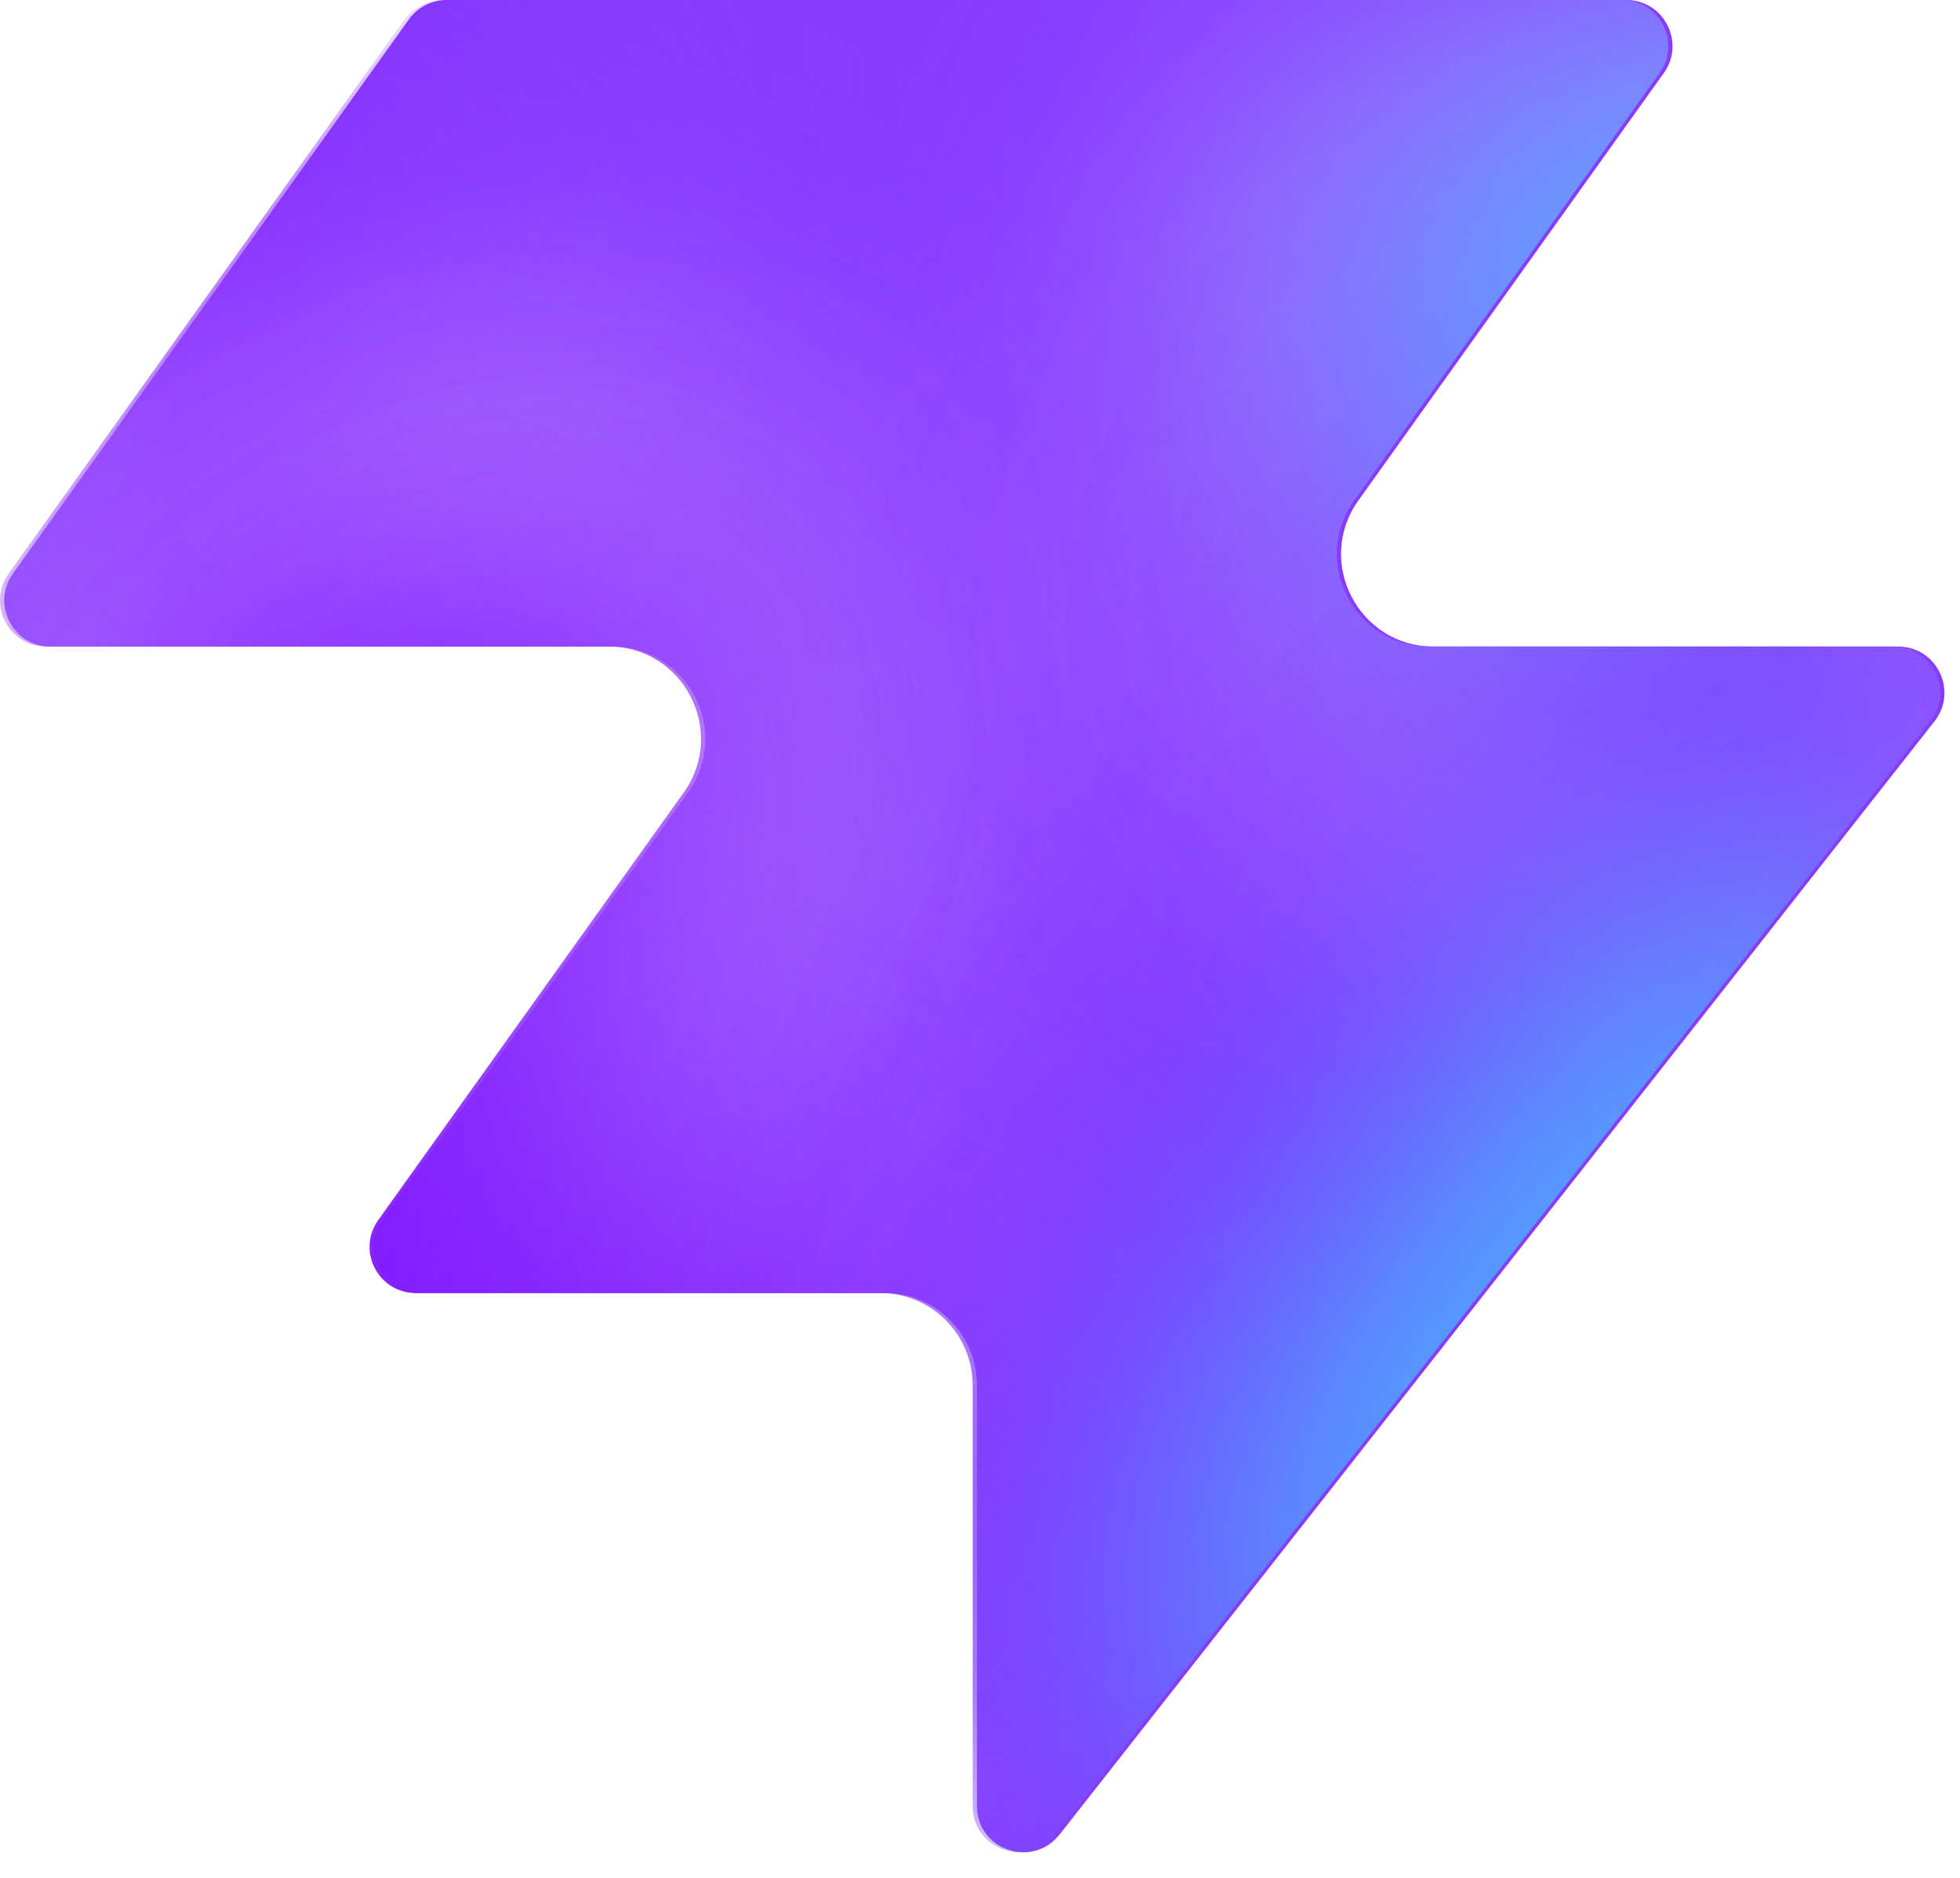
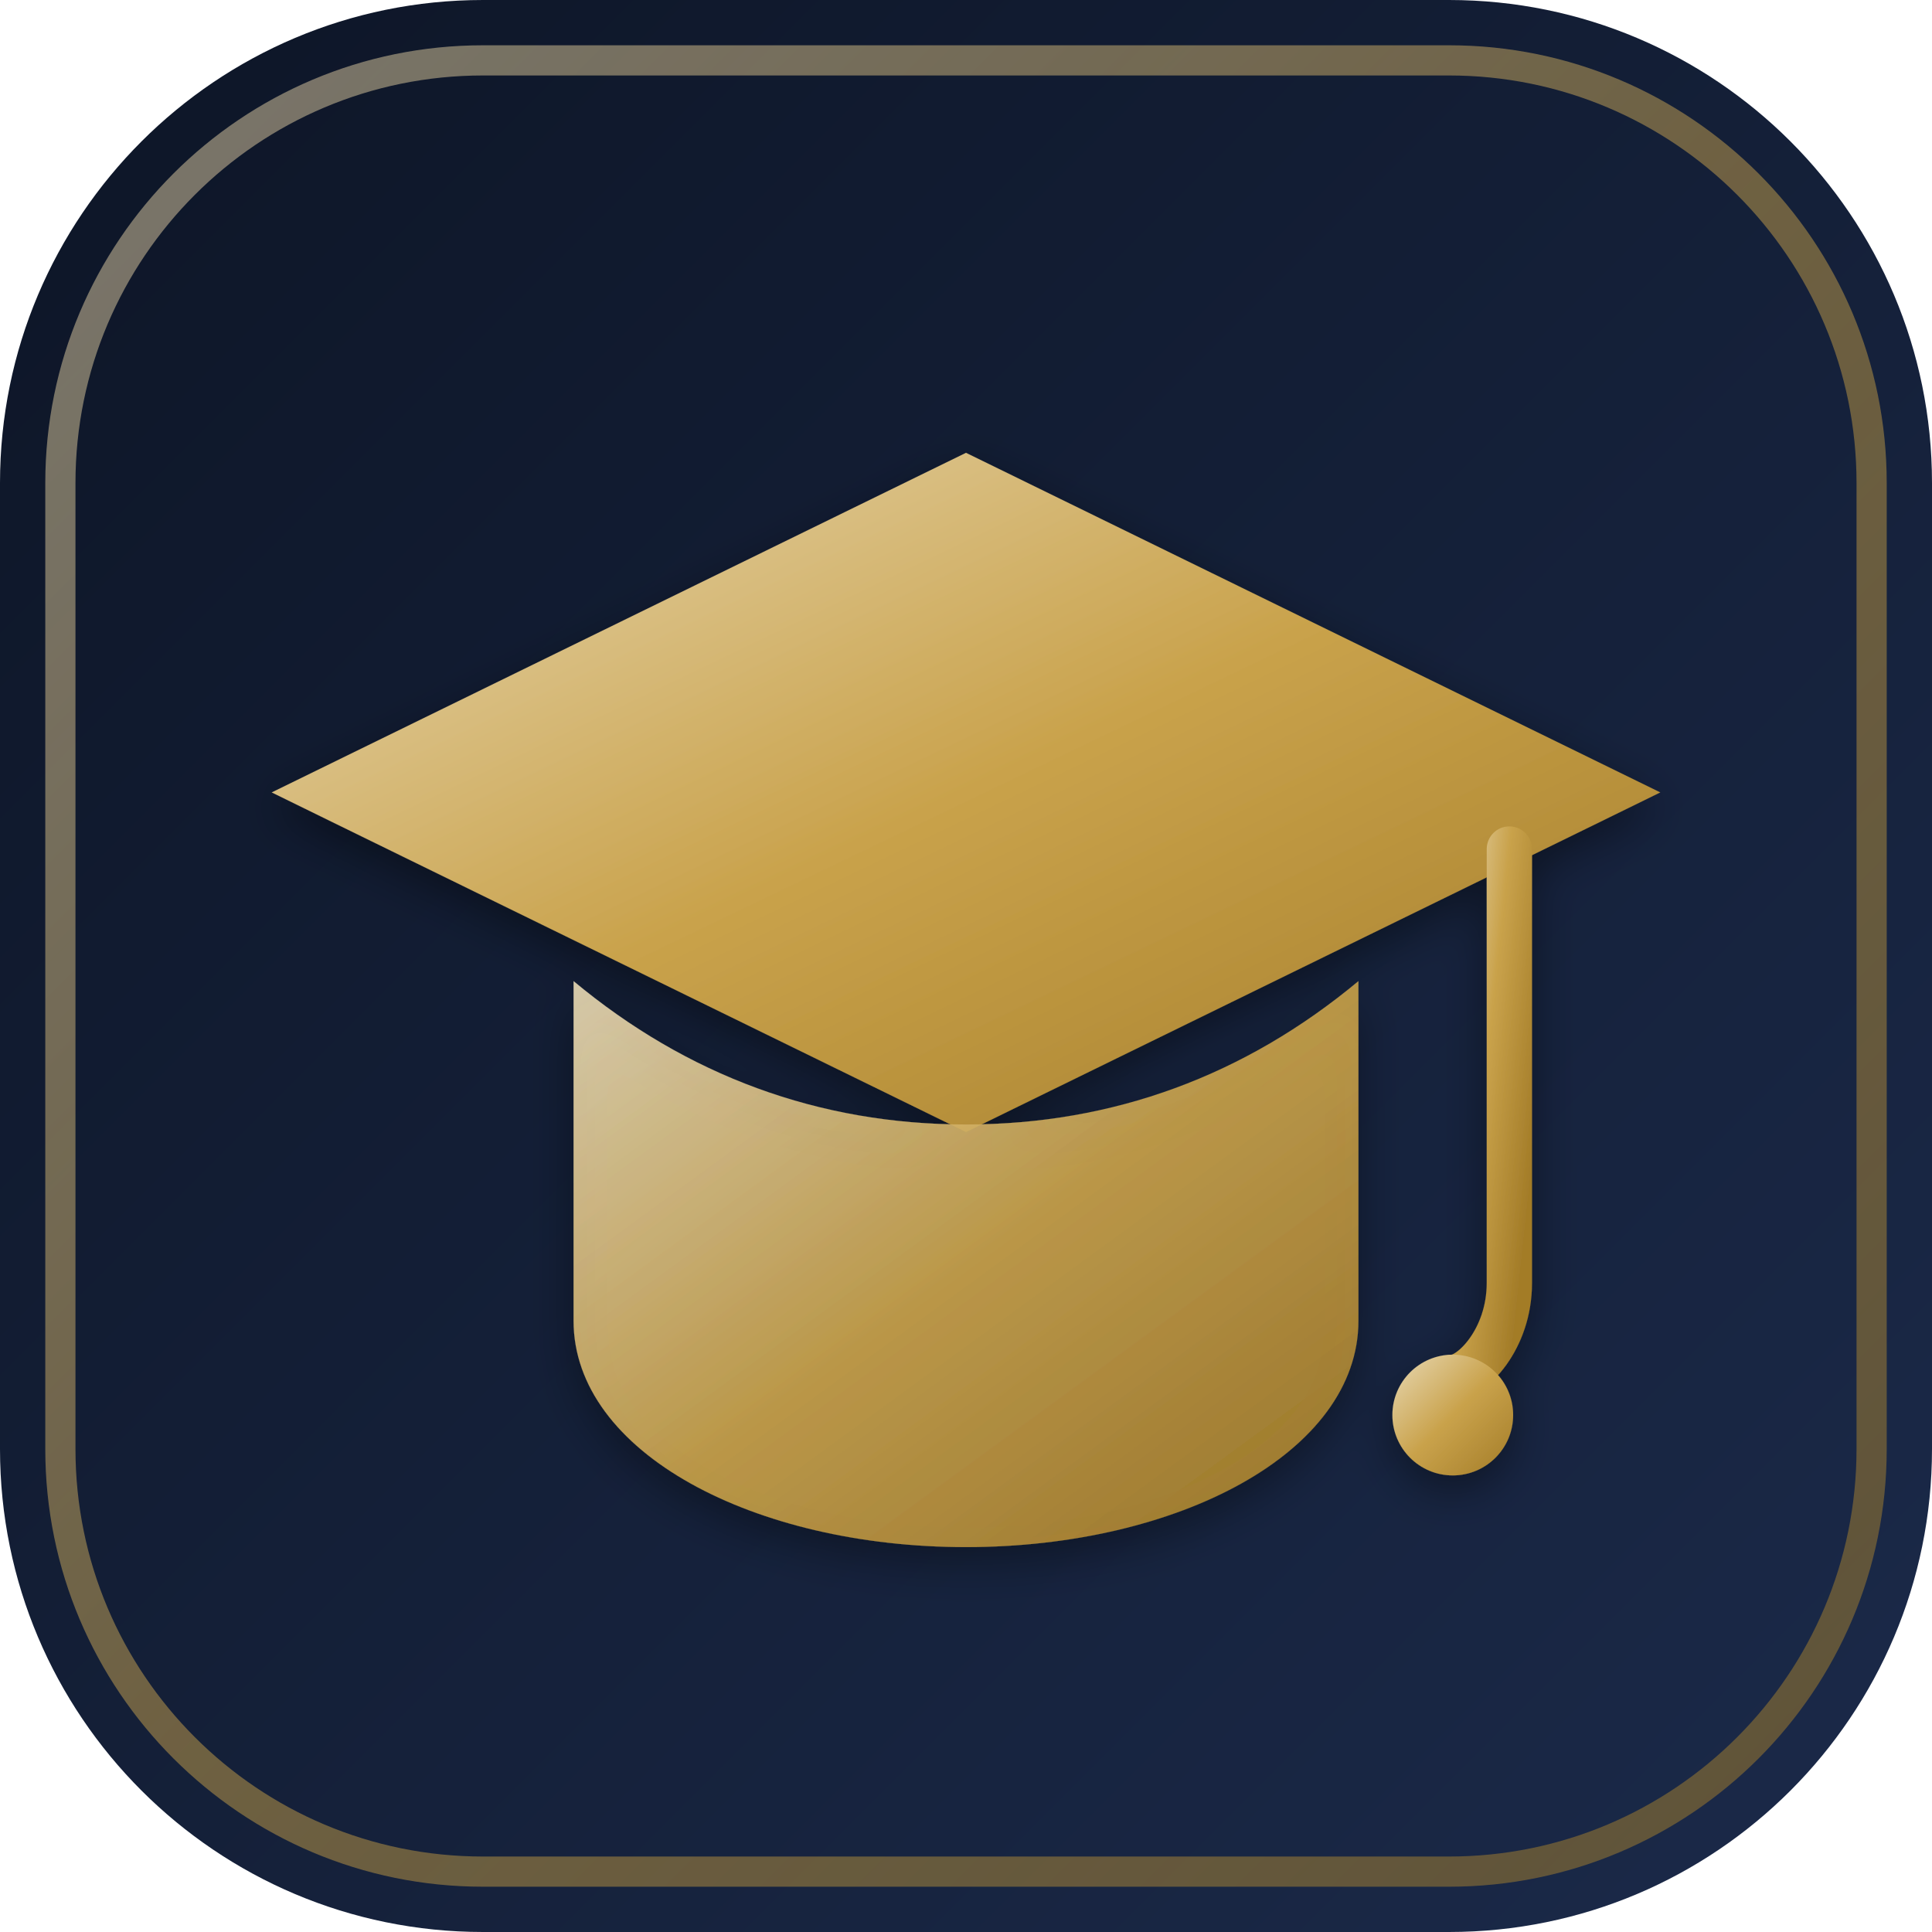
- <svg xmlns="http://www.w3.org/2000/svg" width="48" height="46" fill="none" viewBox="0 0 48 46">
-   <path fill="#863bff" d="M25.946 44.938c-.664.845-2.021.375-2.021-.698V33.937a2.26 2.26 0 0 0-2.262-2.262H10.287c-.92 0-1.456-1.04-.92-1.788l7.48-10.471c1.07-1.497 0-3.578-1.842-3.578H1.237c-.92 0-1.456-1.04-.92-1.788L10.013.474c.214-.297.556-.474.92-.474h28.894c.92 0 1.456 1.04.92 1.788l-7.48 10.471c-1.07 1.498 0 3.579 1.842 3.579h11.377c.943 0 1.473 1.088.89 1.83L25.947 44.94z" style="fill:#863bff;fill:color(display-p3 .525 .23 1);fill-opacity:1" />
-   <mask id="a" width="48" height="46" x="0" y="0" maskUnits="userSpaceOnUse" style="mask-type:alpha">
-     <path fill="#000" d="M25.842 44.938c-.664.844-2.021.375-2.021-.698V33.937a2.26 2.26 0 0 0-2.262-2.262H10.183c-.92 0-1.456-1.04-.92-1.788l7.48-10.471c1.07-1.498 0-3.579-1.842-3.579H1.133c-.92 0-1.456-1.04-.92-1.787L9.91.473c.214-.297.556-.474.92-.474h28.894c.92 0 1.456 1.04.92 1.788l-7.48 10.471c-1.07 1.498 0 3.578 1.842 3.578h11.377c.943 0 1.473 1.088.89 1.832L25.843 44.94z" style="fill:#000;fill-opacity:1" />
-   </mask>
-   <g mask="url(#a)">
-     <g filter="url(#b)">
-       <ellipse cx="5.508" cy="14.704" fill="#ede6ff" rx="5.508" ry="14.704" style="fill:#ede6ff;fill:color(display-p3 .927 .903 1);fill-opacity:1" transform="matrix(.00324 1 1 -.00324 -4.47 31.516)" />
-     </g>
-     <g filter="url(#c)">
-       <ellipse cx="10.399" cy="29.851" fill="#ede6ff" rx="10.399" ry="29.851" style="fill:#ede6ff;fill:color(display-p3 .927 .903 1);fill-opacity:1" transform="matrix(.00324 1 1 -.00324 -39.328 7.883)" />
-     </g>
-     <g filter="url(#d)">
-       <ellipse cx="5.508" cy="30.487" fill="#7e14ff" rx="5.508" ry="30.487" style="fill:#7e14ff;fill:color(display-p3 .492 .077 1);fill-opacity:1" transform="rotate(89.814 -25.913 -14.639)scale(1 -1)" />
-     </g>
-     <g filter="url(#e)">
-       <ellipse cx="5.508" cy="30.599" fill="#7e14ff" rx="5.508" ry="30.599" style="fill:#7e14ff;fill:color(display-p3 .492 .077 1);fill-opacity:1" transform="rotate(89.814 -32.644 -3.334)scale(1 -1)" />
-     </g>
-     <g filter="url(#f)">
-       <ellipse cx="5.508" cy="30.599" fill="#7e14ff" rx="5.508" ry="30.599" style="fill:#7e14ff;fill:color(display-p3 .492 .077 1);fill-opacity:1" transform="matrix(.00324 1 1 -.00324 -34.34 30.47)" />
-     </g>
-     <g filter="url(#g)">
-       <ellipse cx="14.072" cy="22.078" fill="#ede6ff" rx="14.072" ry="22.078" style="fill:#ede6ff;fill:color(display-p3 .927 .903 1);fill-opacity:1" transform="rotate(93.35 24.506 48.493)scale(-1 1)" />
-     </g>
-     <g filter="url(#h)">
-       <ellipse cx="3.47" cy="21.501" fill="#7e14ff" rx="3.47" ry="21.501" style="fill:#7e14ff;fill:color(display-p3 .492 .077 1);fill-opacity:1" transform="rotate(89.009 28.708 47.59)scale(-1 1)" />
-     </g>
-     <g filter="url(#i)">
-       <ellipse cx="3.47" cy="21.501" fill="#7e14ff" rx="3.47" ry="21.501" style="fill:#7e14ff;fill:color(display-p3 .492 .077 1);fill-opacity:1" transform="rotate(89.009 28.708 47.59)scale(-1 1)" />
-     </g>
-     <g filter="url(#j)">
-       <ellipse cx=".387" cy="8.972" fill="#7e14ff" rx="4.407" ry="29.108" style="fill:#7e14ff;fill:color(display-p3 .492 .077 1);fill-opacity:1" transform="rotate(39.51 .387 8.972)" />
-     </g>
-     <g filter="url(#k)">
-       <ellipse cx="47.523" cy="-6.092" fill="#7e14ff" rx="4.407" ry="29.108" style="fill:#7e14ff;fill:color(display-p3 .492 .077 1);fill-opacity:1" transform="rotate(37.892 47.523 -6.092)" />
-     </g>
-     <g filter="url(#l)">
-       <ellipse cx="41.412" cy="6.333" fill="#47bfff" rx="5.971" ry="9.665" style="fill:#47bfff;fill:color(display-p3 .28 .748 1);fill-opacity:1" transform="rotate(37.892 41.412 6.333)" />
-     </g>
-     <g filter="url(#m)">
-       <ellipse cx="-1.879" cy="38.332" fill="#7e14ff" rx="4.407" ry="29.108" style="fill:#7e14ff;fill:color(display-p3 .492 .077 1);fill-opacity:1" transform="rotate(37.892 -1.88 38.332)" />
-     </g>
-     <g filter="url(#n)">
-       <ellipse cx="-1.879" cy="38.332" fill="#7e14ff" rx="4.407" ry="29.108" style="fill:#7e14ff;fill:color(display-p3 .492 .077 1);fill-opacity:1" transform="rotate(37.892 -1.88 38.332)" />
-     </g>
-     <g filter="url(#o)">
-       <ellipse cx="35.651" cy="29.907" fill="#7e14ff" rx="4.407" ry="29.108" style="fill:#7e14ff;fill:color(display-p3 .492 .077 1);fill-opacity:1" transform="rotate(37.892 35.651 29.907)" />
-     </g>
-     <g filter="url(#p)">
-       <ellipse cx="38.418" cy="32.4" fill="#47bfff" rx="5.971" ry="15.297" style="fill:#47bfff;fill:color(display-p3 .28 .748 1);fill-opacity:1" transform="rotate(37.892 38.418 32.4)" />
-     </g>
-   </g>
+ <svg xmlns="http://www.w3.org/2000/svg" viewBox="0 0 512 512" width="100%" height="100%">
  <defs>
-     <filter id="b" width="60.045" height="41.654" x="-19.77" y="16.149" color-interpolation-filters="sRGB" filterUnits="userSpaceOnUse">
-       <feFlood flood-opacity="0" result="BackgroundImageFix" />
-       <feBlend in="SourceGraphic" in2="BackgroundImageFix" result="shape" />
-       <feGaussianBlur result="effect1_foregroundBlur_2002_17158" stdDeviation="7.659" />
-     </filter>
-     <filter id="c" width="90.34" height="51.437" x="-54.613" y="-7.533" color-interpolation-filters="sRGB" filterUnits="userSpaceOnUse">
-       <feFlood flood-opacity="0" result="BackgroundImageFix" />
-       <feBlend in="SourceGraphic" in2="BackgroundImageFix" result="shape" />
-       <feGaussianBlur result="effect1_foregroundBlur_2002_17158" stdDeviation="7.659" />
-     </filter>
-     <filter id="d" width="79.355" height="29.4" x="-49.64" y="2.03" color-interpolation-filters="sRGB" filterUnits="userSpaceOnUse">
-       <feFlood flood-opacity="0" result="BackgroundImageFix" />
-       <feBlend in="SourceGraphic" in2="BackgroundImageFix" result="shape" />
-       <feGaussianBlur result="effect1_foregroundBlur_2002_17158" stdDeviation="4.596" />
-     </filter>
-     <filter id="e" width="79.579" height="29.4" x="-45.045" y="20.029" color-interpolation-filters="sRGB" filterUnits="userSpaceOnUse">
-       <feFlood flood-opacity="0" result="BackgroundImageFix" />
-       <feBlend in="SourceGraphic" in2="BackgroundImageFix" result="shape" />
-       <feGaussianBlur result="effect1_foregroundBlur_2002_17158" stdDeviation="4.596" />
-     </filter>
-     <filter id="f" width="79.579" height="29.4" x="-43.513" y="21.178" color-interpolation-filters="sRGB" filterUnits="userSpaceOnUse">
-       <feFlood flood-opacity="0" result="BackgroundImageFix" />
-       <feBlend in="SourceGraphic" in2="BackgroundImageFix" result="shape" />
-       <feGaussianBlur result="effect1_foregroundBlur_2002_17158" stdDeviation="4.596" />
-     </filter>
-     <filter id="g" width="74.749" height="58.852" x="15.756" y="-17.901" color-interpolation-filters="sRGB" filterUnits="userSpaceOnUse">
-       <feFlood flood-opacity="0" result="BackgroundImageFix" />
-       <feBlend in="SourceGraphic" in2="BackgroundImageFix" result="shape" />
-       <feGaussianBlur result="effect1_foregroundBlur_2002_17158" stdDeviation="7.659" />
-     </filter>
-     <filter id="h" width="61.377" height="25.362" x="23.548" y="2.284" color-interpolation-filters="sRGB" filterUnits="userSpaceOnUse">
-       <feFlood flood-opacity="0" result="BackgroundImageFix" />
-       <feBlend in="SourceGraphic" in2="BackgroundImageFix" result="shape" />
-       <feGaussianBlur result="effect1_foregroundBlur_2002_17158" stdDeviation="4.596" />
-     </filter>
-     <filter id="i" width="61.377" height="25.362" x="23.548" y="2.284" color-interpolation-filters="sRGB" filterUnits="userSpaceOnUse">
-       <feFlood flood-opacity="0" result="BackgroundImageFix" />
-       <feBlend in="SourceGraphic" in2="BackgroundImageFix" result="shape" />
-       <feGaussianBlur result="effect1_foregroundBlur_2002_17158" stdDeviation="4.596" />
-     </filter>
-     <filter id="j" width="56.045" height="63.649" x="-27.636" y="-22.853" color-interpolation-filters="sRGB" filterUnits="userSpaceOnUse">
-       <feFlood flood-opacity="0" result="BackgroundImageFix" />
-       <feBlend in="SourceGraphic" in2="BackgroundImageFix" result="shape" />
-       <feGaussianBlur result="effect1_foregroundBlur_2002_17158" stdDeviation="4.596" />
-     </filter>
-     <filter id="k" width="54.814" height="64.646" x="20.116" y="-38.415" color-interpolation-filters="sRGB" filterUnits="userSpaceOnUse">
-       <feFlood flood-opacity="0" result="BackgroundImageFix" />
-       <feBlend in="SourceGraphic" in2="BackgroundImageFix" result="shape" />
-       <feGaussianBlur result="effect1_foregroundBlur_2002_17158" stdDeviation="4.596" />
-     </filter>
-     <filter id="l" width="33.541" height="35.313" x="24.641" y="-11.323" color-interpolation-filters="sRGB" filterUnits="userSpaceOnUse">
-       <feFlood flood-opacity="0" result="BackgroundImageFix" />
-       <feBlend in="SourceGraphic" in2="BackgroundImageFix" result="shape" />
-       <feGaussianBlur result="effect1_foregroundBlur_2002_17158" stdDeviation="4.596" />
-     </filter>
-     <filter id="m" width="54.814" height="64.646" x="-29.286" y="6.009" color-interpolation-filters="sRGB" filterUnits="userSpaceOnUse">
-       <feFlood flood-opacity="0" result="BackgroundImageFix" />
-       <feBlend in="SourceGraphic" in2="BackgroundImageFix" result="shape" />
-       <feGaussianBlur result="effect1_foregroundBlur_2002_17158" stdDeviation="4.596" />
-     </filter>
-     <filter id="n" width="54.814" height="64.646" x="-29.286" y="6.009" color-interpolation-filters="sRGB" filterUnits="userSpaceOnUse">
-       <feFlood flood-opacity="0" result="BackgroundImageFix" />
-       <feBlend in="SourceGraphic" in2="BackgroundImageFix" result="shape" />
-       <feGaussianBlur result="effect1_foregroundBlur_2002_17158" stdDeviation="4.596" />
-     </filter>
-     <filter id="o" width="54.814" height="64.646" x="8.244" y="-2.416" color-interpolation-filters="sRGB" filterUnits="userSpaceOnUse">
-       <feFlood flood-opacity="0" result="BackgroundImageFix" />
-       <feBlend in="SourceGraphic" in2="BackgroundImageFix" result="shape" />
-       <feGaussianBlur result="effect1_foregroundBlur_2002_17158" stdDeviation="4.596" />
-     </filter>
-     <filter id="p" width="39.409" height="43.623" x="18.713" y="10.588" color-interpolation-filters="sRGB" filterUnits="userSpaceOnUse">
-       <feFlood flood-opacity="0" result="BackgroundImageFix" />
-       <feBlend in="SourceGraphic" in2="BackgroundImageFix" result="shape" />
-       <feGaussianBlur result="effect1_foregroundBlur_2002_17158" stdDeviation="4.596" />
+     <linearGradient id="bgGrad" x1="0%" y1="0%" x2="100%" y2="100%">
+       <stop offset="0%" stop-color="#0d1526" />
+       <stop offset="100%" stop-color="#1b2a4a" />
+     </linearGradient>
+     <linearGradient id="goldGrad" x1="0%" y1="0%" x2="100%" y2="100%">
+       <stop offset="0%" stop-color="#e8d9b5" />
+       <stop offset="50%" stop-color="#c9a24b" />
+       <stop offset="100%" stop-color="#a37c28" />
+     </linearGradient>
+     <filter id="shadow" x="-10%" y="-10%" width="120%" height="120%">
+       <feDropShadow dx="0" dy="4" stdDeviation="6" flood-color="#000000" flood-opacity="0.4" />
    </filter>
  </defs>
+   <rect width="512" height="512" rx="128" fill="url(#bgGrad)" />
+   <rect x="16" y="16" width="480" height="480" rx="112" fill="none" stroke="url(#goldGrad)" stroke-width="8" stroke-opacity="0.5" />
+   <g filter="url(#shadow)">
+     <polygon points="256,120 440,210 256,300 72,210" fill="url(#goldGrad)" />
+     <path d="M152,260 L152,350 C152,385 200,410 256,410 C312,410 360,385 360,350 L360,260 C330,285 295,298 256,298 C217,298 182,285 152,260 Z" fill="url(#goldGrad)" opacity="0.9" />
+     <path d="M400,225 L400,340 C400,355 390,365 385,365" stroke="url(#goldGrad)" stroke-width="12" stroke-linecap="round" fill="none" />
+     <circle cx="385" cy="375" r="16" fill="url(#goldGrad)" />
+   </g>
</svg>
